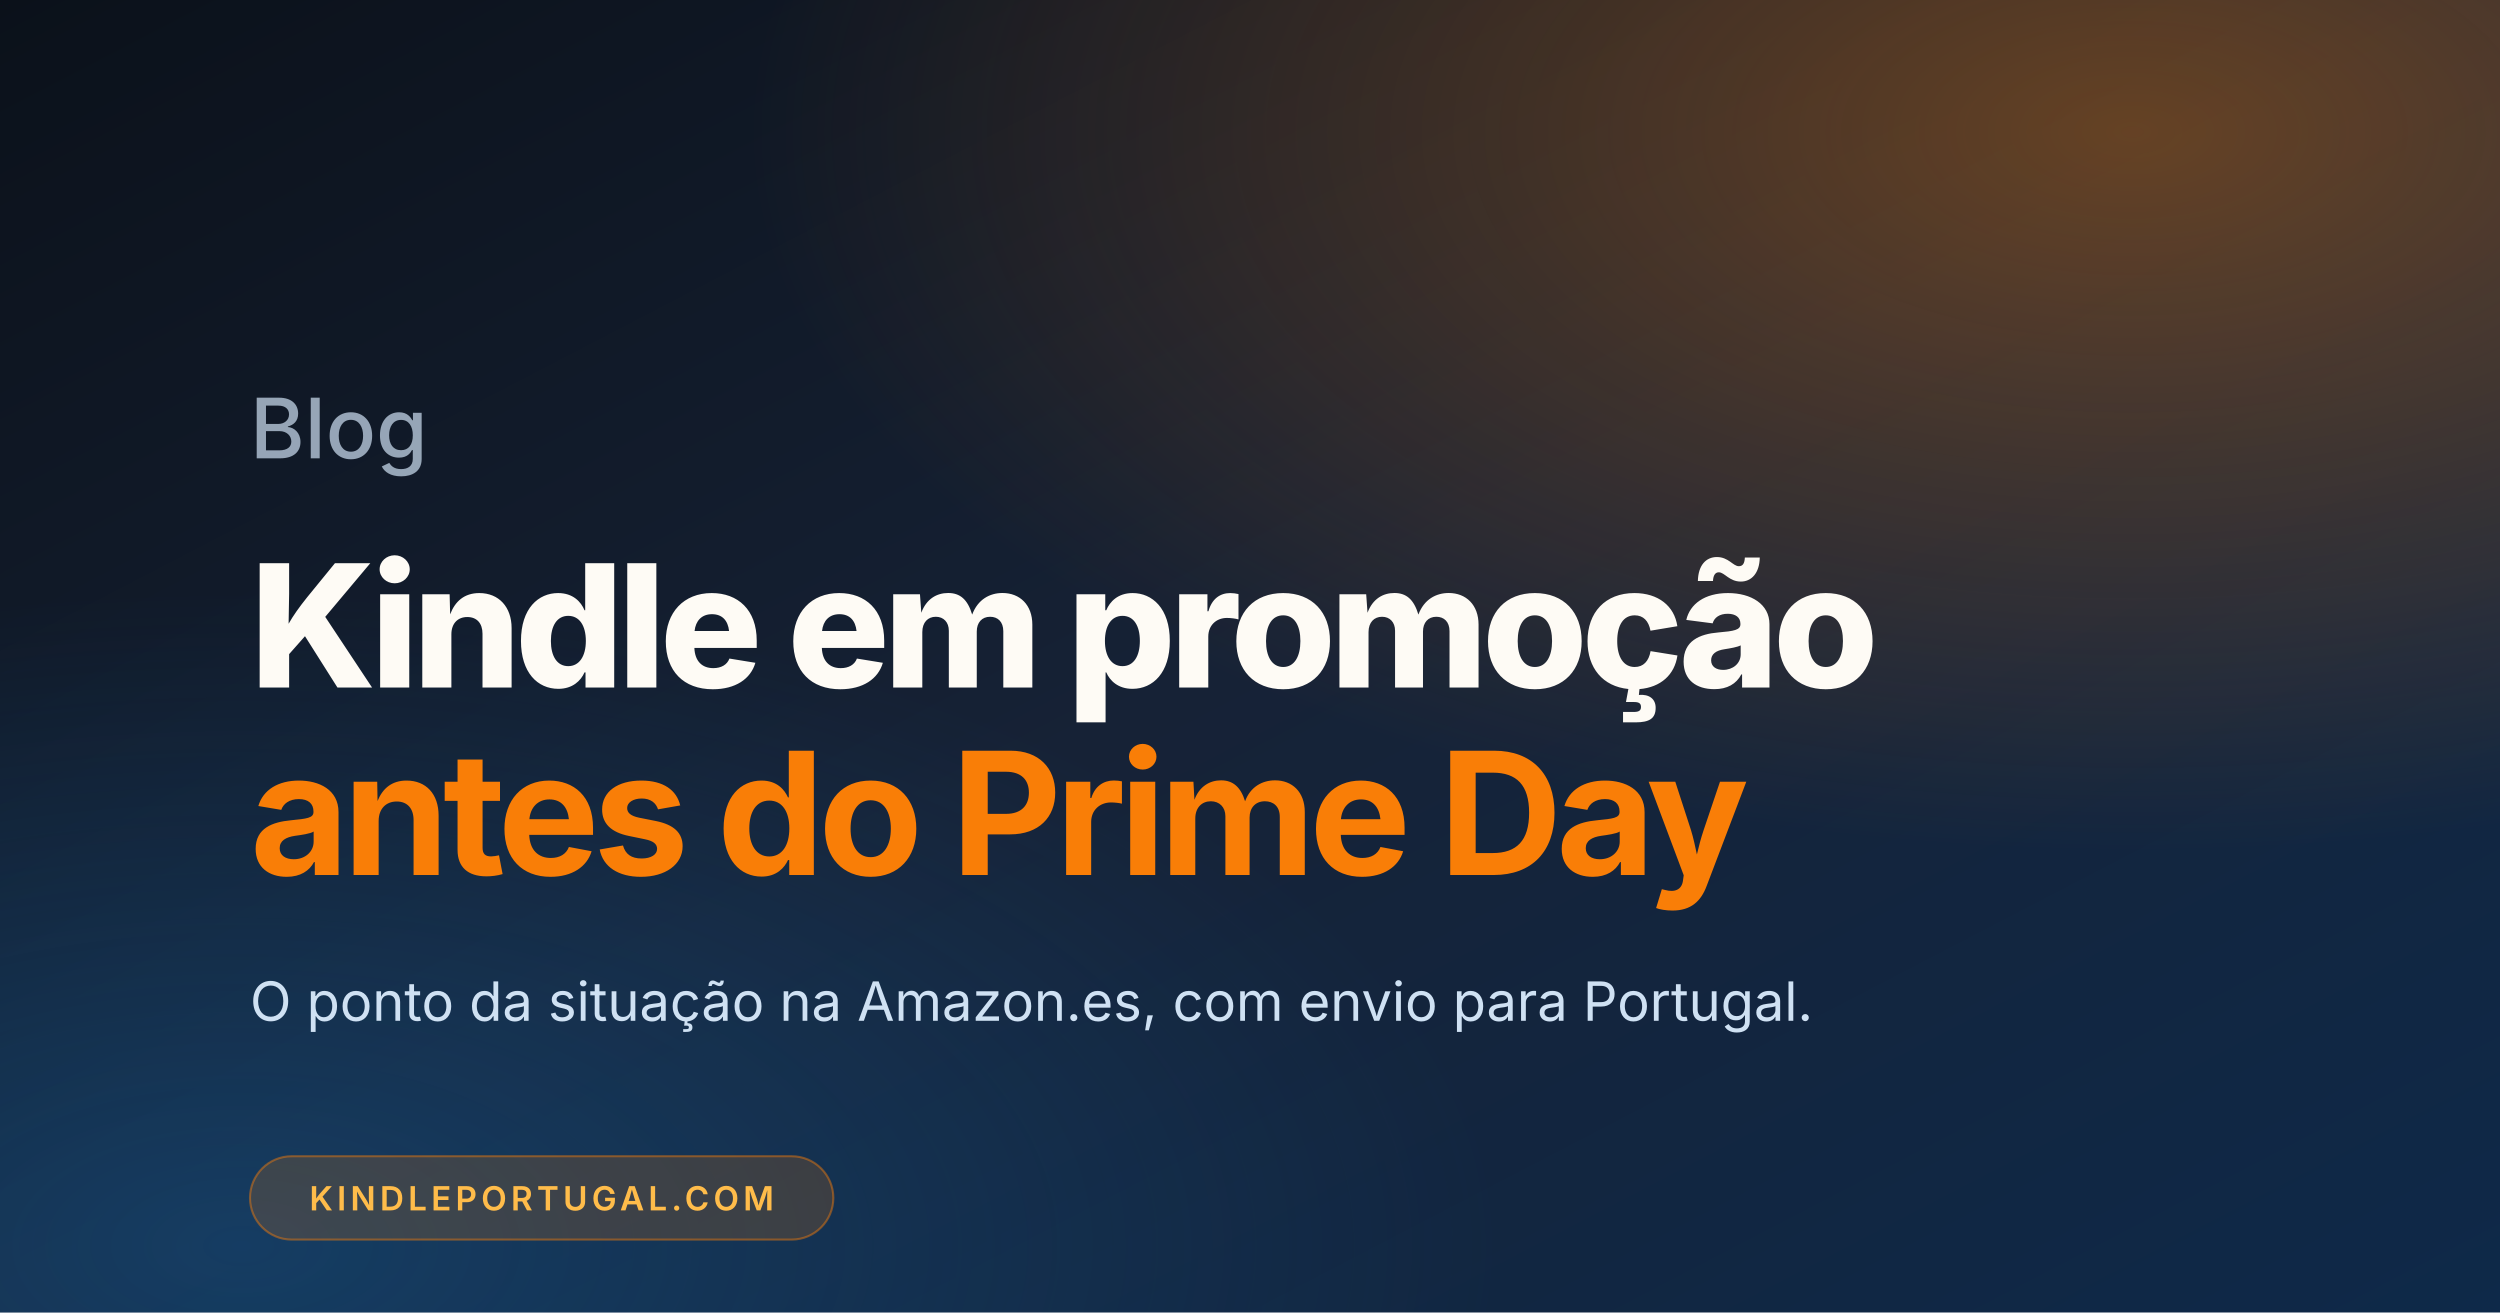
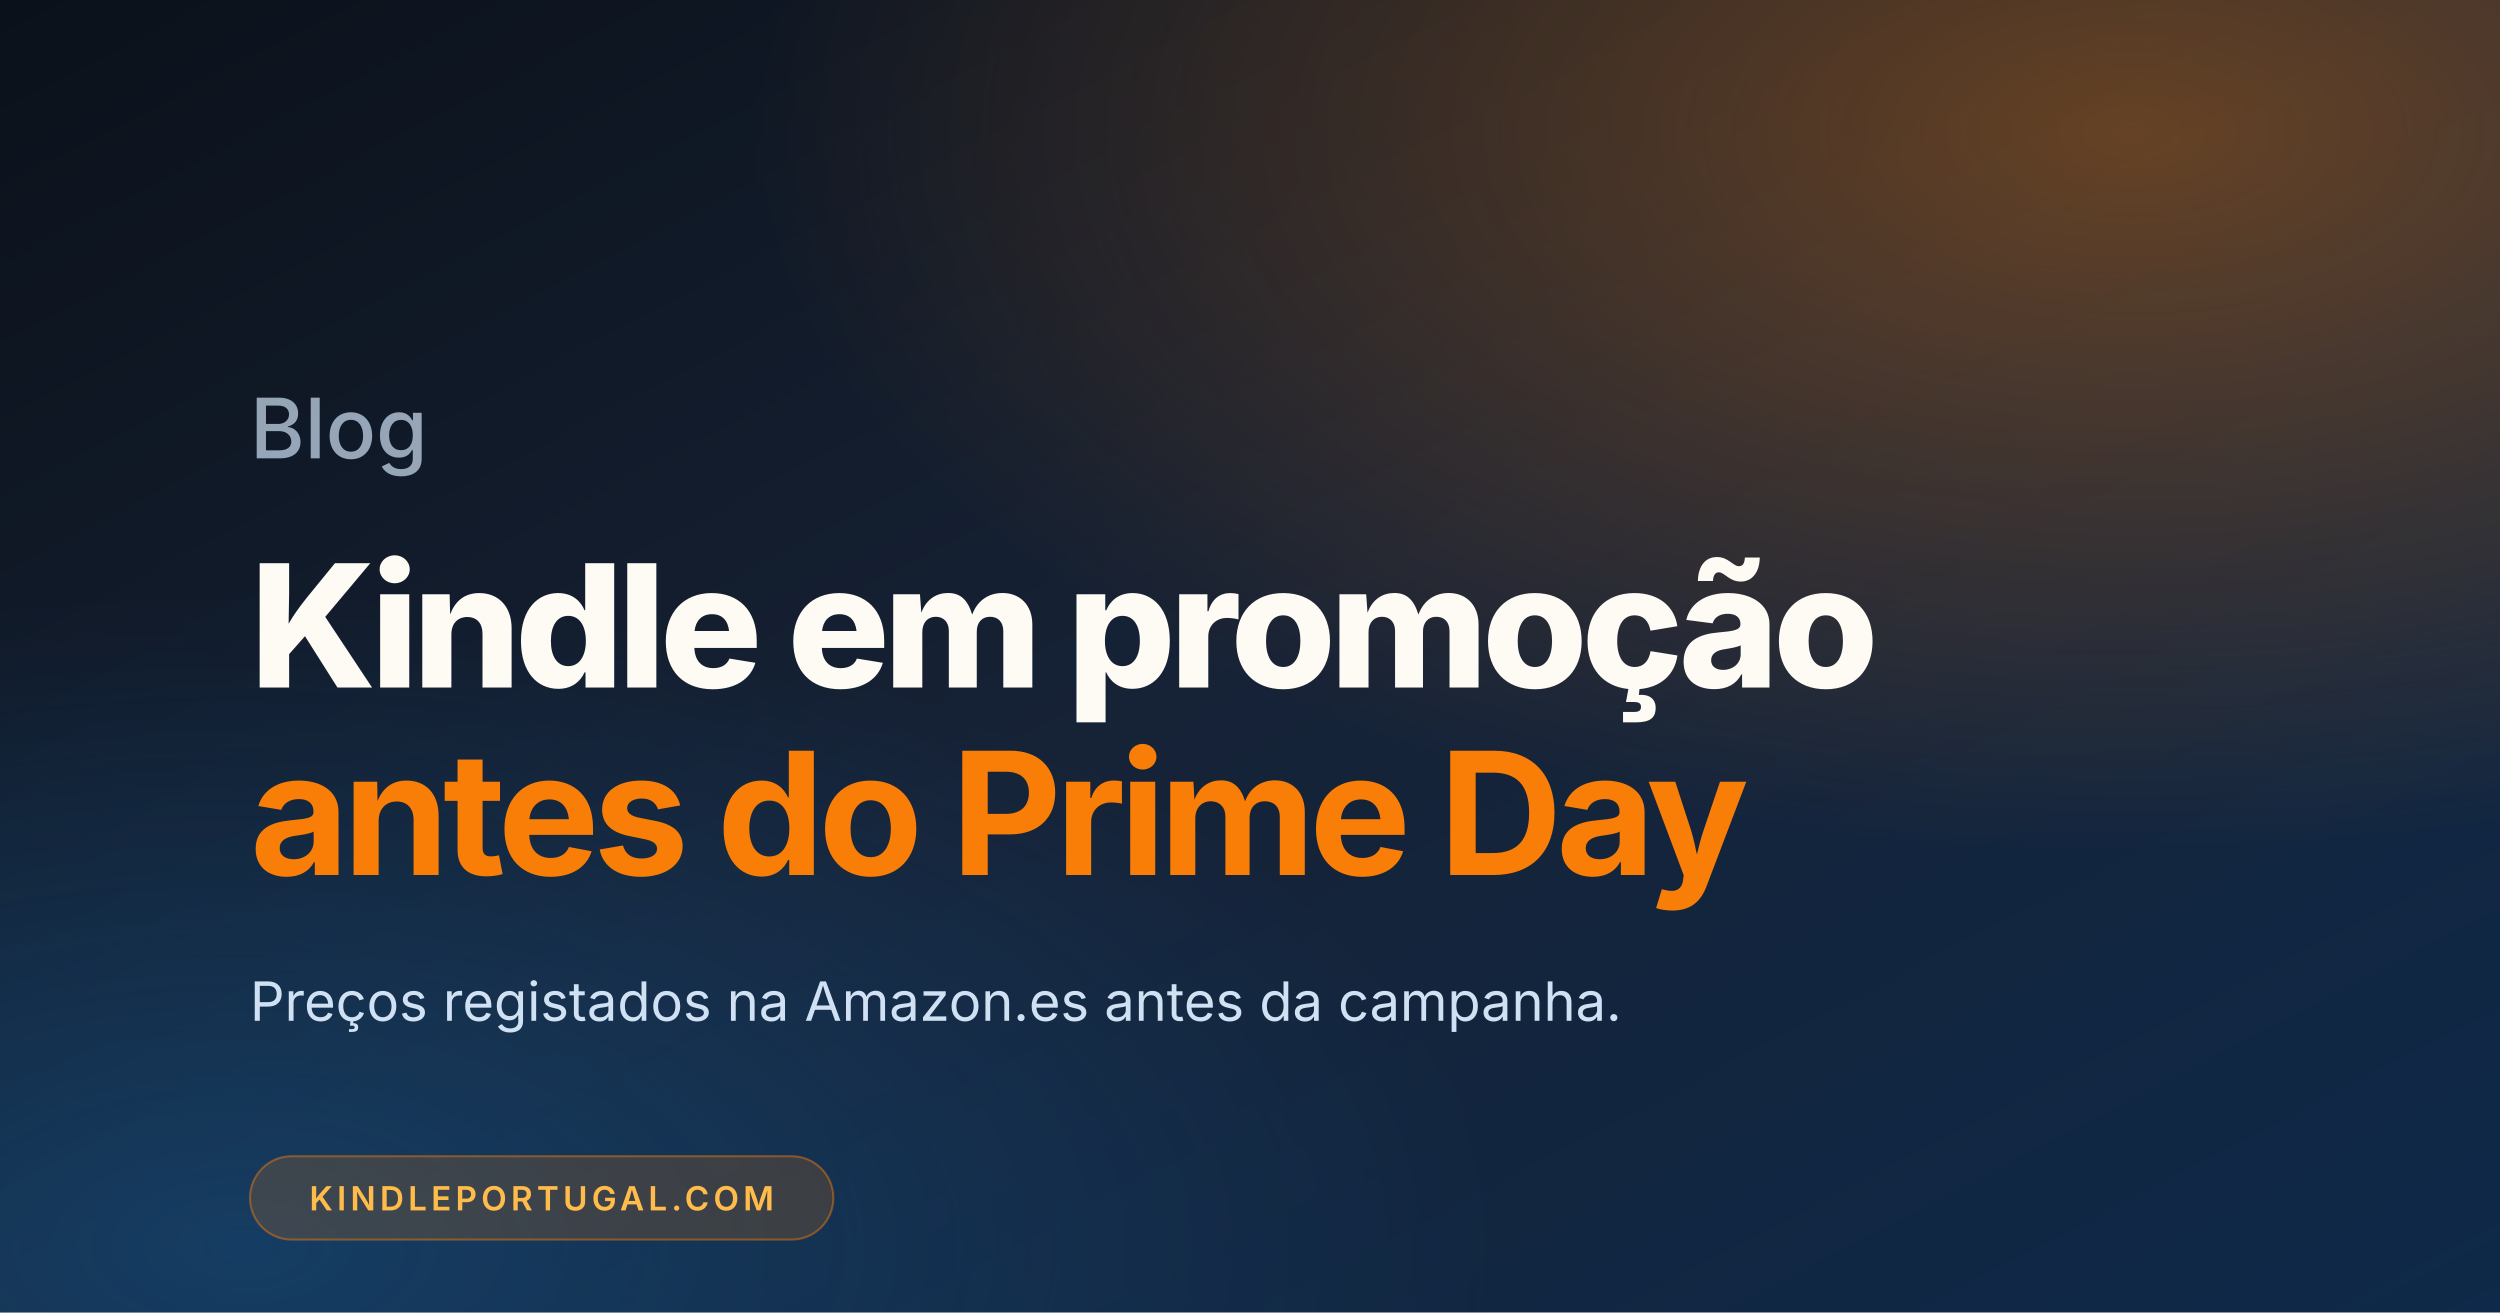
<svg xmlns="http://www.w3.org/2000/svg" width="1200" height="630" viewBox="0 0 1200 630">
  <defs>
    <linearGradient id="bg" x1="0" y1="0" x2="1" y2="1">
      <stop offset="0" stop-color="#0b111a" />
      <stop offset="0.5" stop-color="#162236" />
      <stop offset="1" stop-color="#0e2949" />
    </linearGradient>
    <radialGradient id="glow1" cx="0.85" cy="0.1" r="0.55">
      <stop offset="0" stop-color="#f97e07" stop-opacity="0.35" />
      <stop offset="1" stop-color="#f97e07" stop-opacity="0" />
    </radialGradient>
    <radialGradient id="glow2" cx="0.1" cy="0.95" r="0.5">
      <stop offset="0" stop-color="#146eb4" stop-opacity="0.35" />
      <stop offset="1" stop-color="#146eb4" stop-opacity="0" />
    </radialGradient>
  </defs>
  <rect width="1200" height="630" fill="url(#bg)" />
  <rect width="1200" height="630" fill="url(#glow1)" />
  <rect width="1200" height="630" fill="url(#glow2)" />
  <text x="120" y="220" font-family="'Bricolage Grotesque',Inter,Arial,sans-serif" font-size="40" font-weight="500" fill="#cfe1f3" opacity="0.7">Blog</text>
  <text x="120" y="330" font-family="'Bricolage Grotesque',Inter,Arial,sans-serif" font-size="82" font-weight="800" fill="#fefbf5" letter-spacing="-3">Kindle em promoção</text>
  <text x="120" y="420" font-family="'Bricolage Grotesque',Inter,Arial,sans-serif" font-size="82" font-weight="700" fill="#f97e07" letter-spacing="-3">antes do Prime Day</text>
-   <text x="120" y="490" font-family="'Bricolage Grotesque',Inter,Arial,sans-serif" font-size="26" font-weight="400" fill="#cfe1f3">O ponto da situação na Amazon.es, com envio para Portugal.</text>
+   <text x="120" y="490" font-family="'Bricolage Grotesque',Inter,Arial,sans-serif" font-size="26" font-weight="400" fill="#cfe1f3">Preços registados na Amazon.es antes da campanha.</text>
  <g transform="translate(120, 555)">
    <rect width="280" height="40" rx="20" fill="rgba(249,126,7,0.18)" stroke="rgba(249,126,7,0.45)" stroke-width="1" />
    <text x="140" y="26" text-anchor="middle" font-family="Inter,Arial,sans-serif" font-size="16" font-weight="600" fill="#ffbc4a" letter-spacing="2">KINDLEPORTUGAL.COM</text>
  </g>
</svg>
